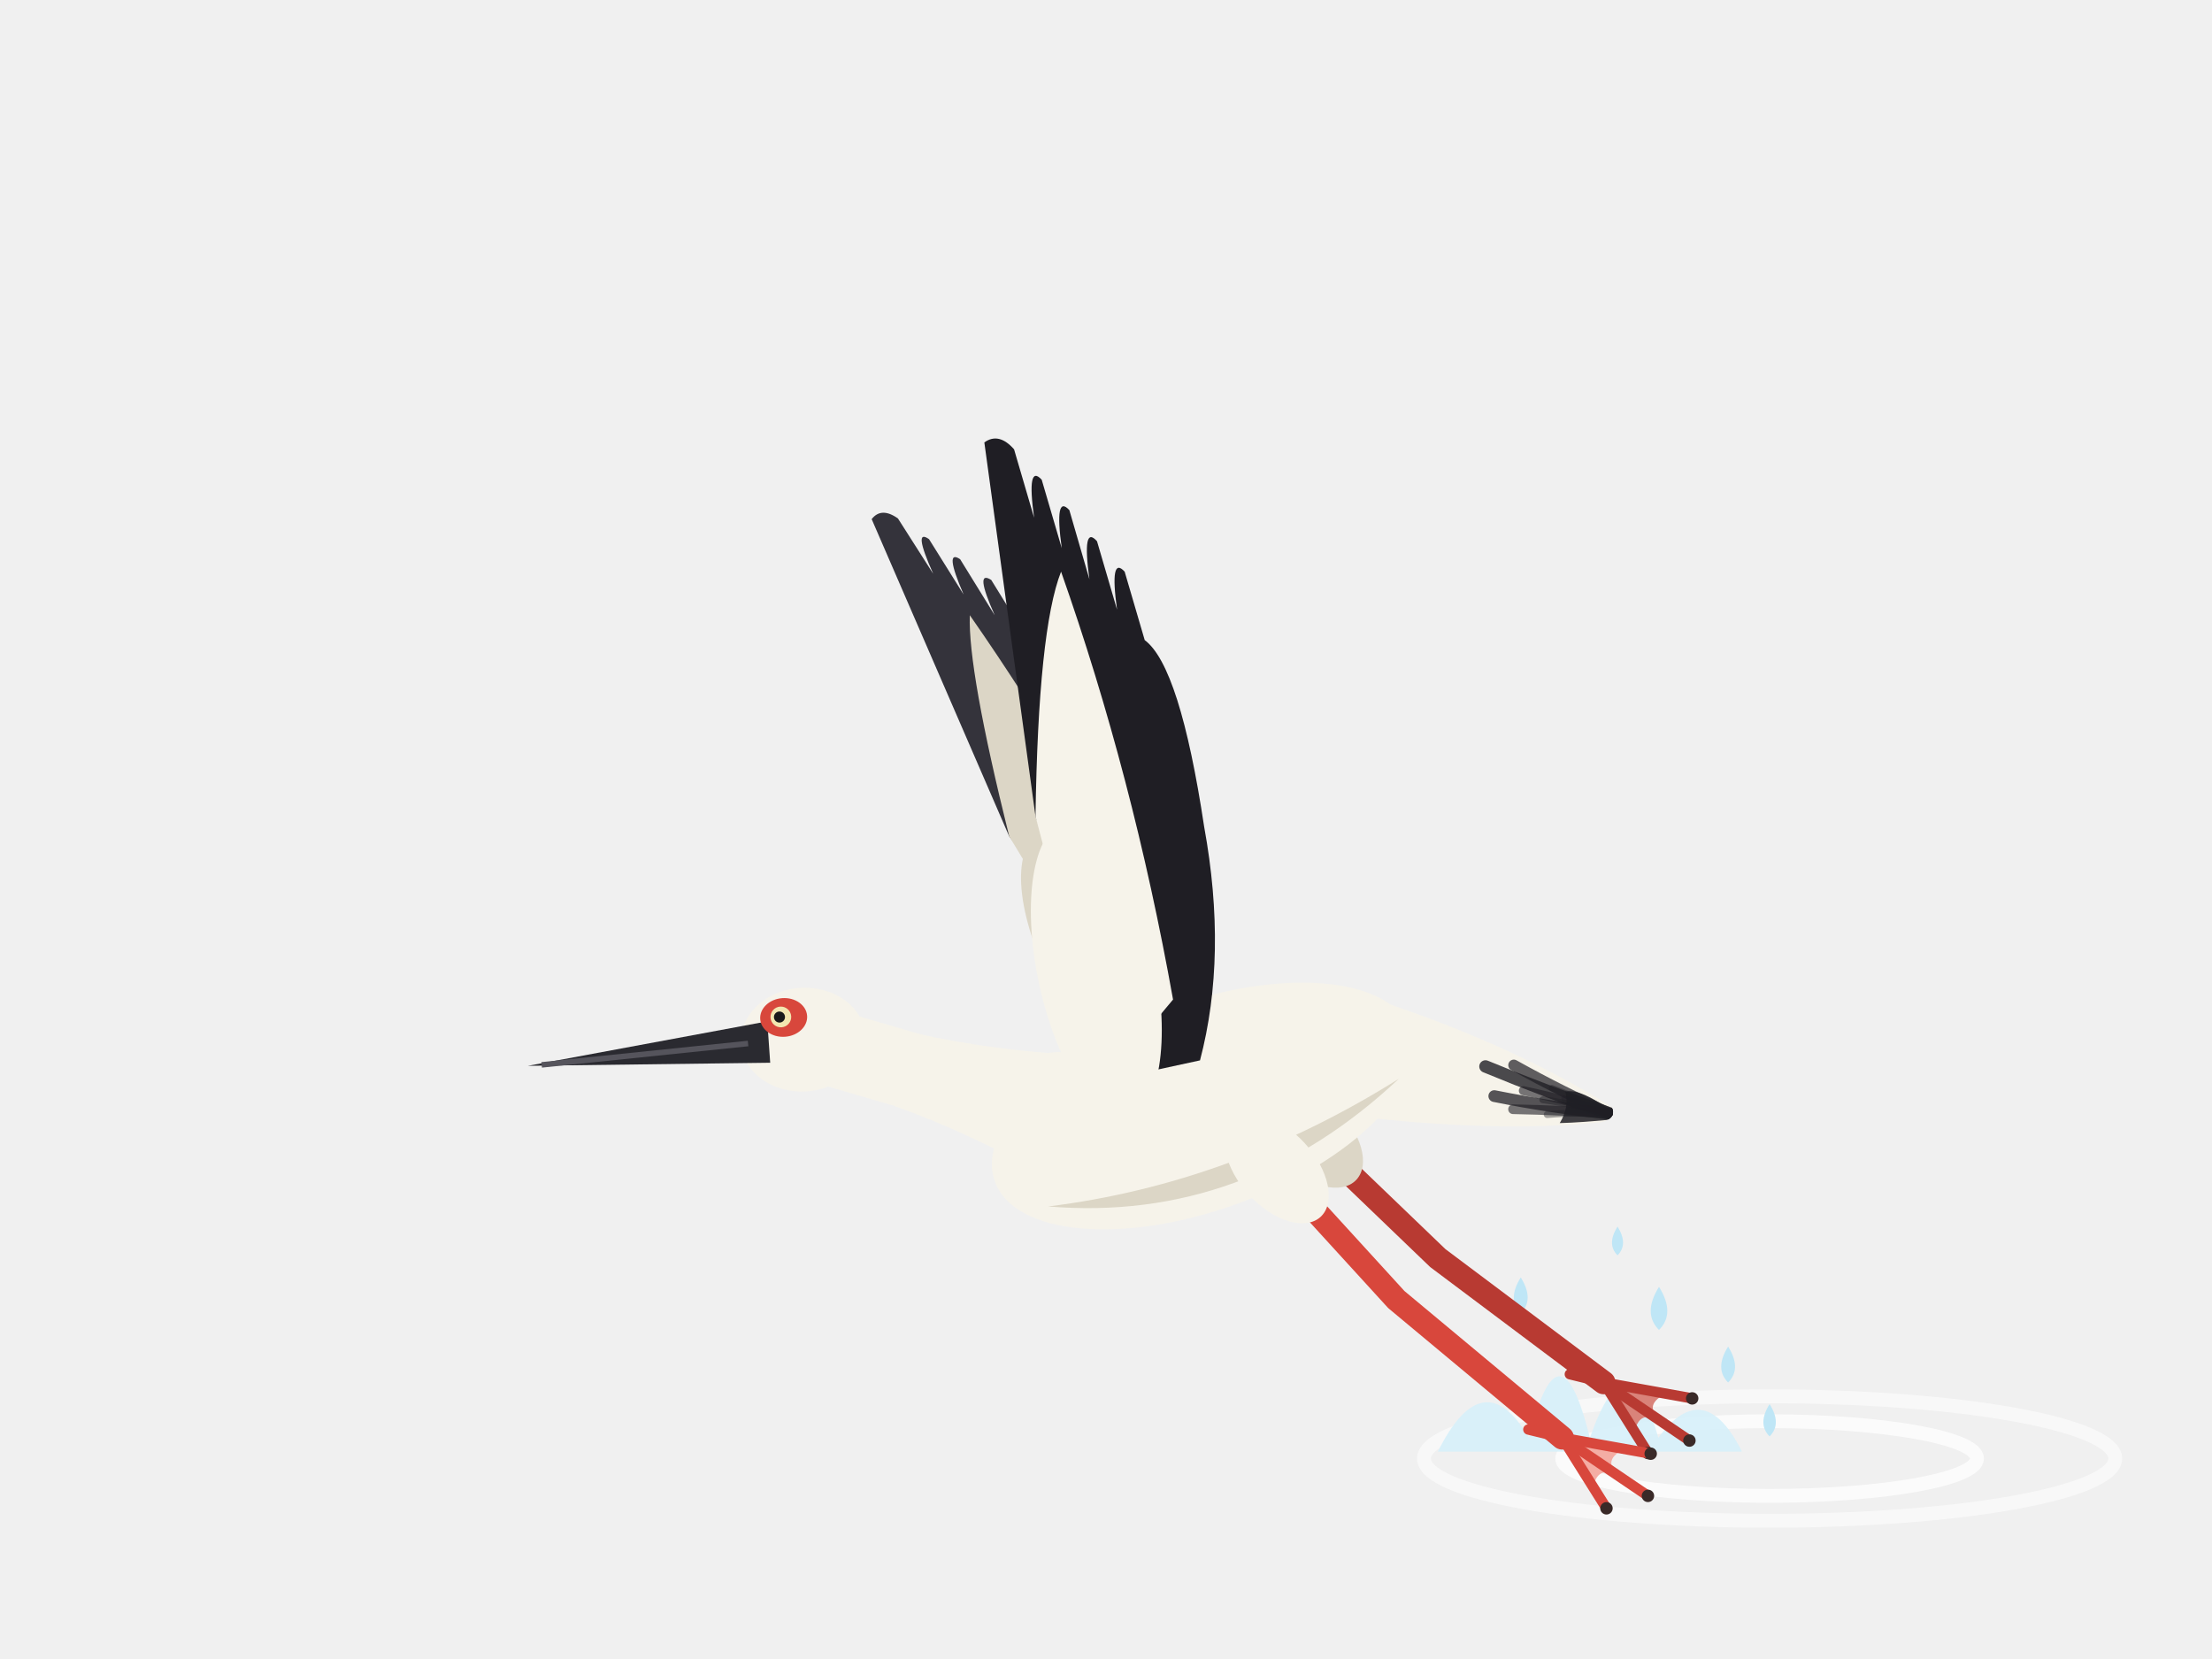
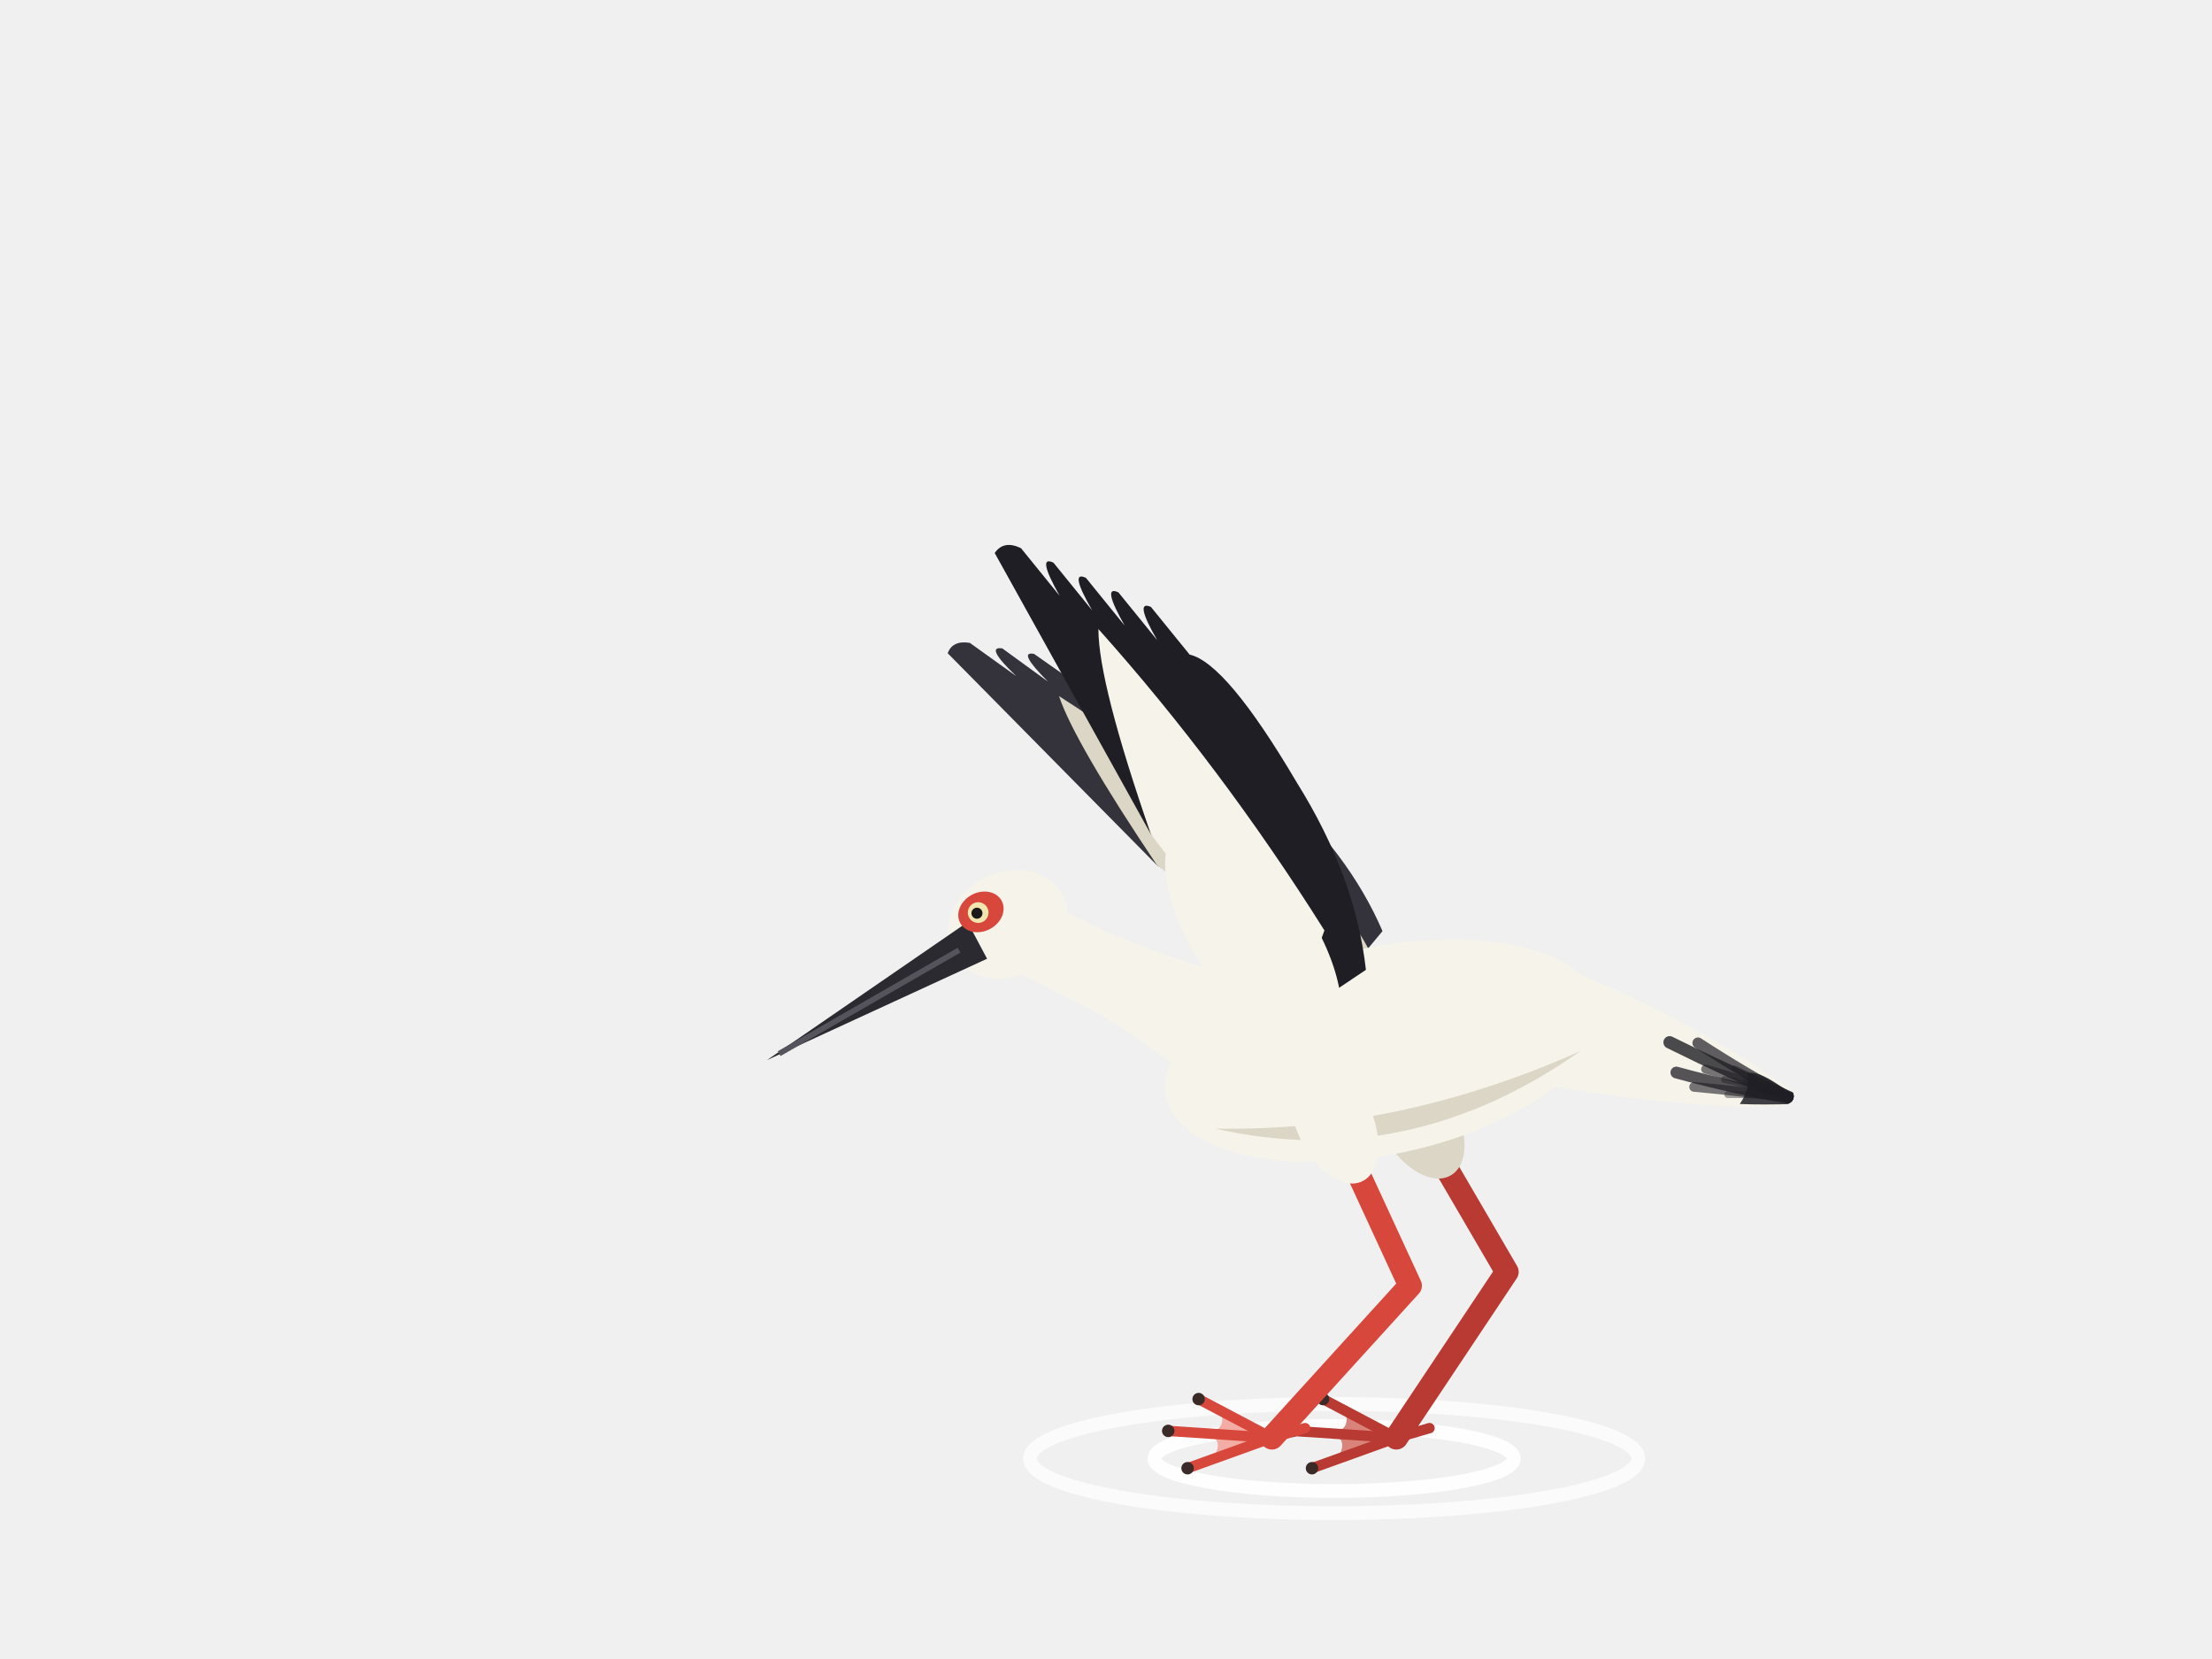
<svg xmlns="http://www.w3.org/2000/svg" width="320" height="240" viewBox="-80 -40 320 240">
-   <ellipse cx="176" cy="171" rx="50" ry="9" fill="none" stroke="#ffffff" stroke-width="2" opacity="0.55" />
-   <ellipse cx="176" cy="171" rx="30" ry="5.4" fill="none" stroke="#ffffff" stroke-width="2" opacity="0.75" />
-   <path d="M128 170 Q134.6 156.8 141.2 168 Q145.6 150.2 150 168 Q155.5 152.4 159.9 168 Q166.5 159 172 170 Z" fill="#d6f0fa" opacity=".9" />
-   <path d="M160 146.16 Q162.4 150 160 152.4 Q157.6 150 160 146.16 Z" fill="#bfe6f6" />
-   <path d="M170 154.8 Q172 158 170 160 Q168 158 170 154.8 Z" fill="#bfe6f6" />
-   <path d="M140 144.8 Q142 148 140 150 Q138 148 140 144.8 Z" fill="#bfe6f6" />
-   <path d="M176 163.12 Q177.8 166 176 167.8 Q174.2 166 176 163.12 Z" fill="#bfe6f6" />
-   <path d="M154 137.44 Q155.6 140 154 141.6 Q152.4 140 154 137.44 Z" fill="#bfe6f6" />
-   <path d="M107.7 122.5 L128 142 L152 160" stroke="#b83a32" stroke-width="3.4" fill="none" stroke-linecap="round" stroke-linejoin="round" />
-   <path d="M152 160 L161 161.6 Q157.2 163.5 161 166 Q157.2 163.5 156.5 167.1 Z" fill="#d9837a" />
-   <path d="M152 160 L164.8 162.3" stroke="#b83a32" stroke-width="1.5" stroke-linecap="round" />
-   <path d="M152 160 L164.4 168.4" stroke="#b83a32" stroke-width="1.5" stroke-linecap="round" />
-   <path d="M152 160 L158.4 170.2" stroke="#b83a32" stroke-width="1.5" stroke-linecap="round" />
-   <path d="M152 160 L147.1 158.8" stroke="#b83a32" stroke-width="1.5" stroke-linecap="round" />
-   <circle cx="164.8" cy="162.3" r=".9" fill="#3a2a28" />
-   <circle cx="164.4" cy="168.4" r=".9" fill="#3a2a28" />
-   <circle cx="158.4" cy="170.2" r=".9" fill="#3a2a28" />
-   <ellipse cx="109.4" cy="124.2" rx="9.4" ry="5.5" transform="rotate(43.8 109.4 124.2)" fill="#dcd6c6" />
-   <path d="M103.1 127.3 L122 148 L146 168" stroke="#d8473c" stroke-width="3.4" fill="none" stroke-linecap="round" stroke-linejoin="round" />
-   <path d="M146 168 L155 169.6 Q151.2 171.5 155 174 Q151.2 171.5 150.5 175.1 Z" fill="#f4ada4" />
-   <path d="M146 168 L158.8 170.3" stroke="#d8473c" stroke-width="1.5" stroke-linecap="round" />
-   <path d="M146 168 L158.4 176.4" stroke="#d8473c" stroke-width="1.5" stroke-linecap="round" />
-   <path d="M146 168 L152.4 178.2" stroke="#d8473c" stroke-width="1.5" stroke-linecap="round" />
-   <path d="M146 168 L141.1 166.8" stroke="#d8473c" stroke-width="1.5" stroke-linecap="round" />
-   <circle cx="158.8" cy="170.3" r=".9" fill="#3a2a28" />
-   <circle cx="158.4" cy="176.4" r=".9" fill="#3a2a28" />
-   <circle cx="152.4" cy="178.2" r=".9" fill="#3a2a28" />
-   <path d="M88.3 110.1 L66 81 L46.1 35.1 Q47.5 33.3 49.9 35 L55 43 Q52 36.3 54.4 38 L59.4 46 Q56.5 39.3 58.9 40.9 L63.9 49 Q60.9 42.3 63.4 43.9 L68.4 52 Q65.4 45.3 67.8 46.9 L72.9 54.9 Q78 57.1 87.1 76.6 Q94.7 92 95.5 106.2 Z" fill="#34333b" />
-   <path d="M84.7 111.9 L66 81 Q60 56.9 60.3 49 Q76.6 72.4 90 99.4 Z" fill="#dcd6c6" />
-   <ellipse cx="79.8" cy="98.5" rx="20.2" ry="8.5" transform="rotate(-118 79.8 98.5)" fill="#dcd6c6" />
-   <path d="M75.7 112.6 Q63.8 112 52.5 109.5 L49.4 120 Q60.3 123.9 70.6 129.8 Z" fill="#f6f3ea" />
-   <circle cx="73.2" cy="121.2" r="9" fill="#f6f3ea" />
-   <path d="M73.154 121.202 Q54.7 115.8 36.2 110.4" stroke="#f6f3ea" stroke-width="11" stroke-linecap="round" fill="none" />
-   <g transform="translate(36.2 110.4) rotate(-4) scale(-1 1)">
+   <ellipse cx="113" cy="171" rx="44" ry="7.9" fill="none" stroke="#ffffff" stroke-width="2" opacity="0.7" />
+   <ellipse cx="113" cy="171" rx="26" ry="4.7" fill="none" stroke="#ffffff" stroke-width="2" opacity="0.9" />
+   <path d="M124 120 L138 144 L122 168" stroke="#b83a32" stroke-width="3.4" fill="none" stroke-linecap="round" stroke-linejoin="round" />
+   <path d="M122 168 L113.4 171.1 Q115.7 167.6 111.2 167.2 Q115.7 167.6 114.6 164.1 Z" fill="#d9837a" />
+   <path d="M122 168 L109.8 172.4" stroke="#b83a32" stroke-width="1.5" stroke-linecap="round" />
+   <path d="M122 168 L107 167" stroke="#b83a32" stroke-width="1.5" stroke-linecap="round" />
+   <path d="M122 168 L111.4 162.4" stroke="#b83a32" stroke-width="1.5" stroke-linecap="round" />
+   <path d="M122 168 L126.8 166.6" stroke="#b83a32" stroke-width="1.5" stroke-linecap="round" />
+   <circle cx="109.8" cy="172.4" r=".9" fill="#3a2a28" />
+   <circle cx="107" cy="167" r=".9" fill="#3a2a28" />
+   <circle cx="111.4" cy="162.4" r=".9" fill="#3a2a28" />
+   <ellipse cx="125.2" cy="122" rx="9.3" ry="5.5" transform="rotate(59.7 125.2 122)" fill="#dcd6c6" />
+   <path d="M112 120 L124 146 L104 168" stroke="#d8473c" stroke-width="3.4" fill="none" stroke-linecap="round" stroke-linejoin="round" />
+   <path d="M104 168 L95.4 171.1 Q97.7 167.6 93.2 167.2 Q97.7 167.6 96.6 164.1 Z" fill="#f4ada4" />
+   <path d="M104 168 L91.8 172.4" stroke="#d8473c" stroke-width="1.5" stroke-linecap="round" />
+   <path d="M104 168 L89 167" stroke="#d8473c" stroke-width="1.5" stroke-linecap="round" />
+   <path d="M104 168 L93.4 162.4" stroke="#d8473c" stroke-width="1.5" stroke-linecap="round" />
+   <path d="M104 168 L108.8 166.6" stroke="#d8473c" stroke-width="1.5" stroke-linecap="round" />
+   <circle cx="91.8" cy="172.4" r=".9" fill="#3a2a28" />
+   <circle cx="89" cy="167" r=".9" fill="#3a2a28" />
+   <circle cx="93.4" cy="162.4" r=".9" fill="#3a2a28" />
+   <path d="M115.1 100.6 L87.4 85.2 L57.1 54.5 Q57.8 52.6 60.3 53 L67 57.8 Q62.4 53.4 65 53.8 L71.6 58.6 Q67.1 54.1 69.6 54.6 L76.3 59.3 Q71.8 54.9 74.3 55.4 L80.9 60.1 Q76.4 55.7 78.9 56.1 L85.6 60.9 Q90.6 60.7 104 73.4 Q115.1 83.3 120 94.7 Z" fill="#34333b" />
+   <path d="M112.5 103.6 L87.4 85.2 Q75.4 67.3 73.2 60.7 Q93.9 74 113.3 91.2 Z" fill="#dcd6c6" />
+   <ellipse cx="104.8" cy="94.5" rx="17.8" ry="8.5" transform="rotate(-140 104.8 94.5)" fill="#dcd6c6" />
+   <path d="M103.2 102.2 Q91.9 99.8 81.6 95.4 L76.7 105.3 Q86.4 110.9 95.2 118.4 Z" fill="#f6f3ea" />
+   <circle cx="99.2" cy="110.3" r="9" fill="#f6f3ea" />
+   <path d="M99.19 110.289 Q78.5 100.4 65.8 93.7" stroke="#f6f3ea" stroke-width="11" stroke-linecap="round" fill="none" />
+   <g transform="translate(65.8 93.7) rotate(-28) scale(-1 1)">
    <ellipse cx="0" cy="0" rx="9" ry="7.5" fill="#f6f3ea" />
    <path d="M5 -3 L40 1 L5 3 Z" fill="#2a2a30" />
    <path d="M8 0 L38 1" stroke="#55545c" stroke-width=".8" />
    <ellipse cx="2.6" cy="-3.4" rx="3.4" ry="2.8" fill="#d8473c" />
    <circle cx="3" cy="-3.5" r="1.5" fill="#f2e6b0" />
    <circle cx="3.2" cy="-3.5" r=".8" fill="#1a1a1a" />
  </g>
-   <g transform="translate(94 120) rotate(-20)">
-     <g transform="rotate(30 24 1)">
+   <g transform="translate(120 112) rotate(-12)">
+     <g transform="rotate(26 24 1)">
      <defs>
        <clipPath id="tail">
          <path d="M20 -8 Q44 -5 61 2 Q62 3.4 60 4.4 Q44 9 20 10 Z" />
        </clipPath>
      </defs>
      <path d="M20 -8 Q44 -5 61 2 Q62 3.4 60 4.4 Q44 9 20 10 Z" fill="#f6f3ea" />
      <g clip-path="url(#tail)">
        <path d="M46 -1.5 Q53.5 1.1 61 3" stroke="#1f1e24" stroke-width="1.6" stroke-linecap="round" fill="none" opacity="0.7" />
        <path d="M52 0.8 Q56.5 1.6 61 3" stroke="#1f1e24" stroke-width="0.9" stroke-linecap="round" fill="none" opacity="0.4" />
        <path d="M42 -0.6 Q51.5 1.5 61 3" stroke="#1f1e24" stroke-width="1.8" stroke-linecap="round" fill="none" opacity="0.8" />
        <path d="M54 2 Q57.5 2.2 61 3" stroke="#1f1e24" stroke-width="0.8" stroke-linecap="round" fill="none" opacity="0.35" />
        <path d="M48 1.9 Q54.5 2.1 61 3" stroke="#1f1e24" stroke-width="1.3" stroke-linecap="round" fill="none" opacity="0.6" />
        <path d="M51 2.7 Q56 2.5 61 3" stroke="#1f1e24" stroke-width="1" stroke-linecap="round" fill="none" opacity="0.45" />
        <path d="M44 3.4 Q52.5 3.6 61 3" stroke="#1f1e24" stroke-width="1.7" stroke-linecap="round" fill="none" opacity="0.75" />
        <path d="M55 3.5 Q58 2.9 61 3" stroke="#1f1e24" stroke-width="0.8" stroke-linecap="round" fill="none" opacity="0.35" />
        <path d="M47 4.8 Q54 3.7 61 3" stroke="#1f1e24" stroke-width="1.4" stroke-linecap="round" fill="none" opacity="0.6" />
        <path d="M52 4.7 Q56.5 3.5 61 3" stroke="#1f1e24" stroke-width="1" stroke-linecap="round" fill="none" opacity="0.4" />
        <path d="M62 3 Q56 0 54 1 Q55 3 54 5.6 Q57 5 62 3.6 Z" fill="#1f1e24" opacity=".85" />
      </g>
    </g>
    <ellipse cx="0" cy="0" rx="32" ry="15" fill="#f6f3ea" />
    <path d="M-26 6 Q0 18 28 6 Q0 12 -26 6 Z" fill="#dcd6c6" />
  </g>
-   <ellipse cx="104.7" cy="129.1" rx="9.4" ry="5.5" transform="rotate(47.6 104.7 129.1)" fill="#f6f3ea" />
-   <path d="M83.9 115.5 L69.8 78.1 L62.4 24 Q64.5 22.5 66.7 25 L69.6 34.9 Q68.5 27 70.7 29.4 L73.6 39.3 Q72.5 31.4 74.7 33.8 L77.6 43.8 Q76.5 35.8 78.7 38.3 L81.6 48.2 Q80.5 40.3 82.7 42.7 L85.6 52.6 Q90.7 56.4 94.2 79.6 Q97.6 98.2 93.6 113.4 Z" fill="#1f1e24" />
-   <path d="M79.9 116.3 L69.8 78.1 Q70.2 51.1 73.5 42.7 Q83.9 72.2 89.7 104.6 Z" fill="#f6f3ea" />
-   <ellipse cx="78.6" cy="100.4" rx="21.8" ry="8.5" transform="rotate(-102 78.6 100.4)" fill="#f6f3ea" />
+   <ellipse cx="113" cy="122.2" rx="9.6" ry="5.5" transform="rotate(65.2 113 122.2)" fill="#f6f3ea" />
+   <path d="M110.3 105.2 L86.5 80.7 L63.9 40 Q65.2 38.1 67.7 39.3 L73.3 46.2 Q69.9 40.2 72.4 41.4 L78 48.3 Q74.6 42.4 77.1 43.6 L82.7 50.5 Q79.3 44.5 81.8 45.7 L87.4 52.6 Q84 46.7 86.5 47.8 L92.1 54.7 Q97.4 55.9 107.6 73.2 Q116.1 86.8 117.6 100.3 Z" fill="#1f1e24" />
+   <path d="M106.9 107.4 L86.5 80.7 Q78.9 58.8 78.9 51 Q96.7 70.9 111.6 94.6 Z" fill="#f6f3ea" />
+   <ellipse cx="101.3" cy="95.5" rx="19" ry="8.5" transform="rotate(-124 101.3 95.5)" fill="#f6f3ea" />
</svg>
